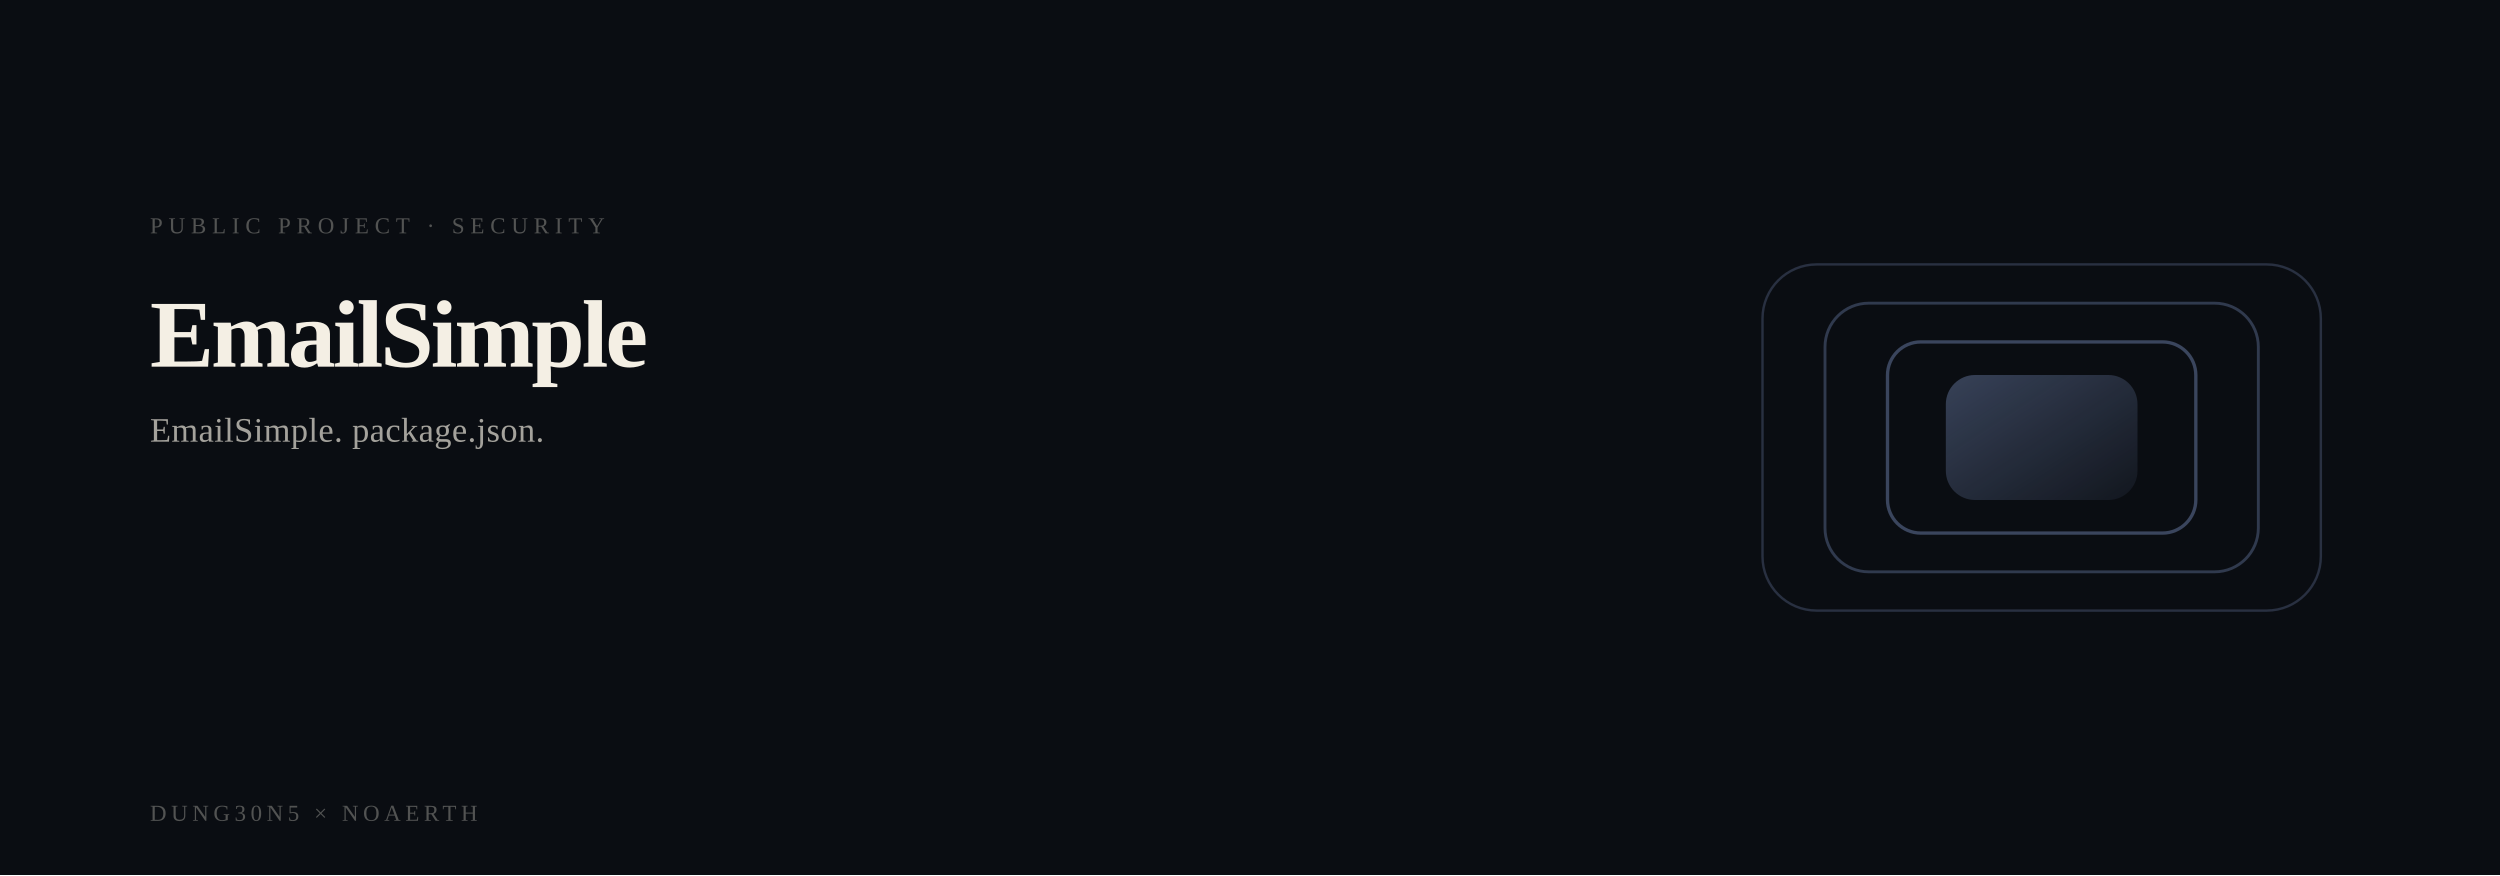
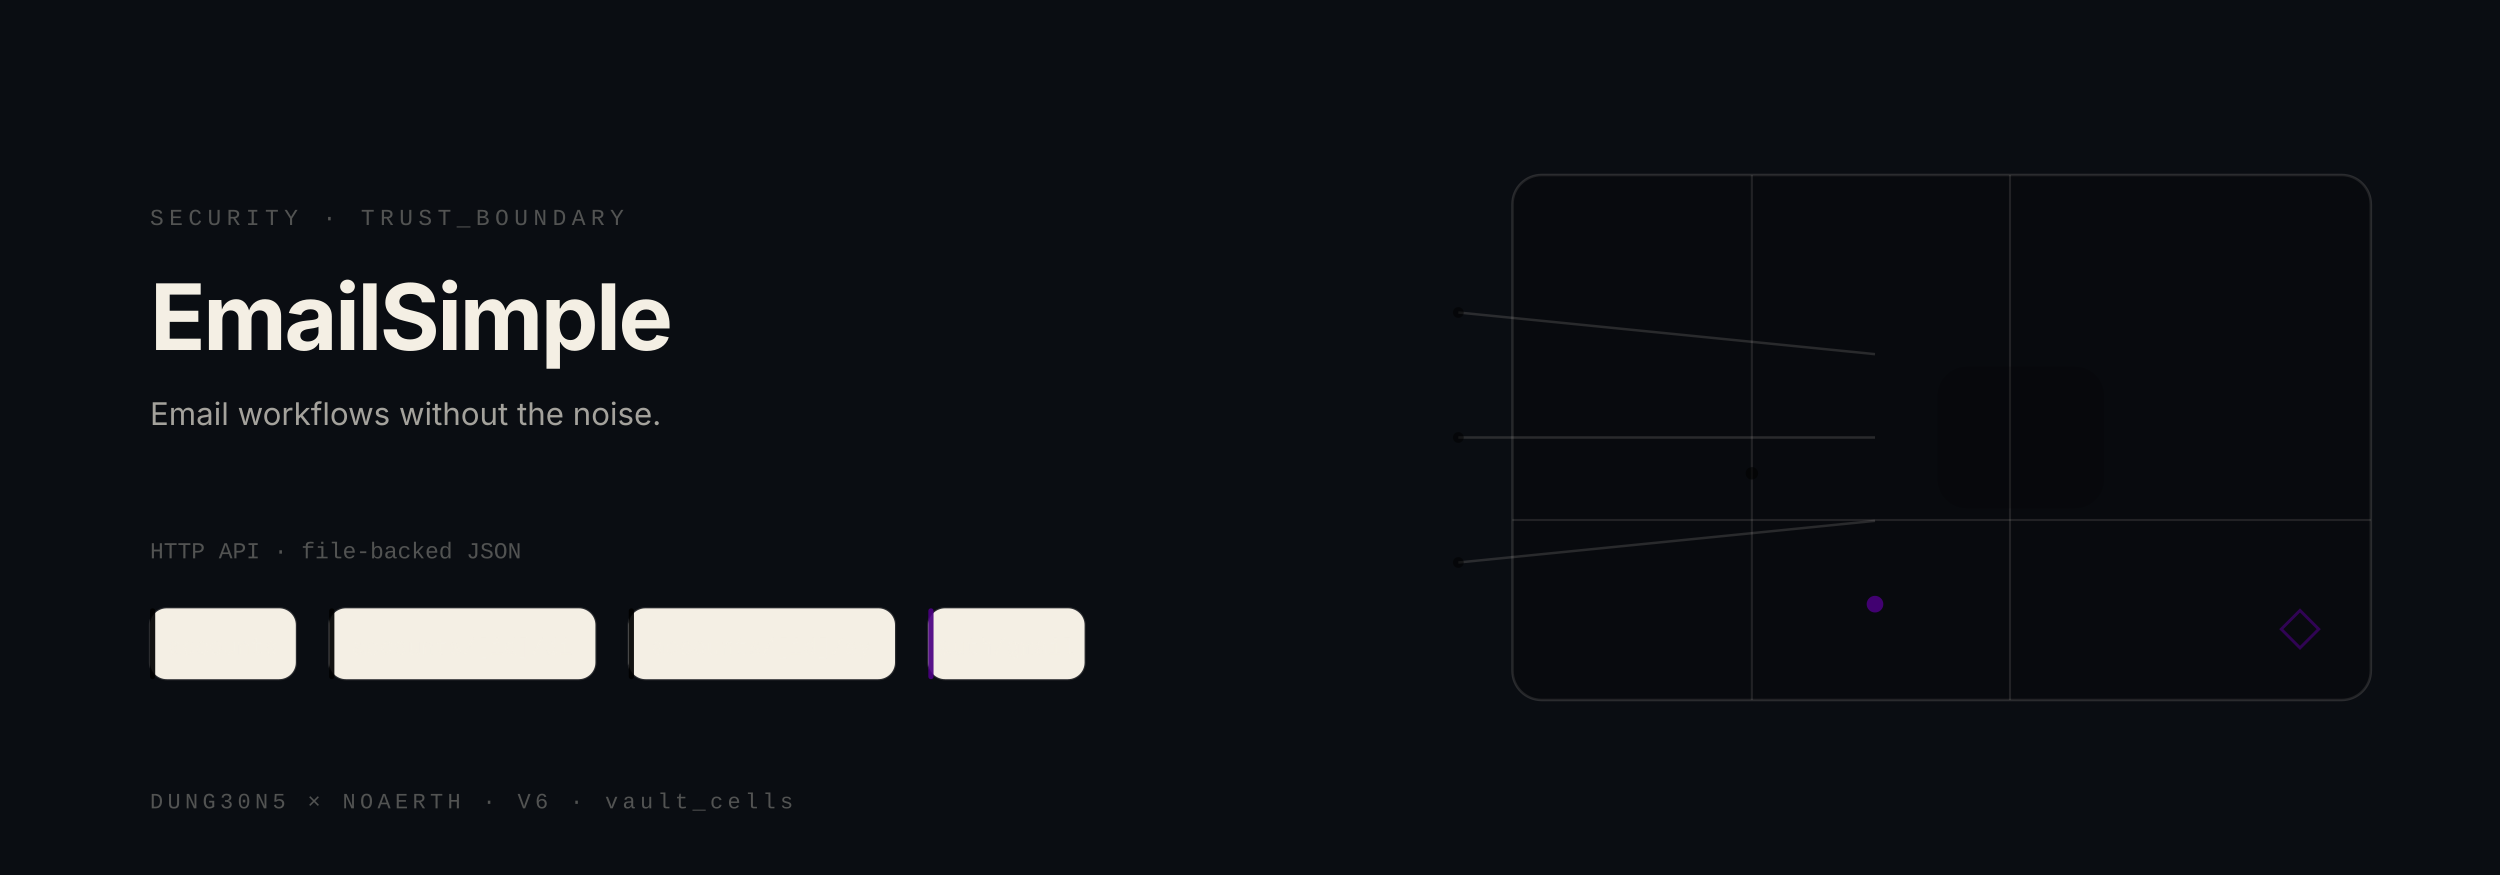
- <svg xmlns="http://www.w3.org/2000/svg" viewBox="0 0 1200 420" width="1200" height="420" role="img" aria-label="EmailSimple: gated channels passing through a sealed boundary. Motion depicts records cross a trust boundary, get validated, and are held or rejected.">
-   <defs>
-     <linearGradient id="hero-EmailSimple-dark-a" x1="0" y1="0" x2="1" y2="1">
-       <stop offset="0" stop-color="#8fa8e0" stop-opacity="0.85" />
-       <stop offset="1" stop-color="#8fa8e0" stop-opacity="0.15" />
-     </linearGradient>
-   </defs>
+ <svg xmlns="http://www.w3.org/2000/svg" viewBox="0 0 1200 420" width="1200" height="420" role="img" aria-label="EmailSimple: records cross a trust boundary, get validated, and are held or rejected">
  <rect width="1200" height="420" fill="#0a0d12" />
-   <rect x="906" y="164.12" width="148" height="91.76" rx="16" fill="none" stroke="#8fa8e0" stroke-width="1.60" opacity="0.36" />
-   <rect x="876" y="145.52" width="208" height="128.96" rx="21" fill="none" stroke="#8fa8e0" stroke-width="1.38" opacity="0.29" />
-   <rect x="846" y="126.92" width="268" height="166.16" rx="26" fill="none" stroke="#8fa8e0" stroke-width="1.16" opacity="0.23" />
-   <rect x="934" y="180" width="92" height="60" rx="14" fill="url(#hero-EmailSimple-dark-a)" opacity="0.40" />
-   <text x="72" y="112" fill="#f4efe44f" font-size="11" letter-spacing="2.8">PUBLIC PROJECT · SECURITY</text>
-   <text x="72" y="176" fill="#f4efe4" font-size="46" font-weight="660" letter-spacing="-1.4">EmailSimple</text>
-   <text x="72" y="212" fill="#f4efe4a8" font-size="16.5" letter-spacing="0.2">EmailSimple. package.json.</text>
-   <rect x="72" y="266" width="106" height="40" rx="9" fill="#f4efe4" fill-opacity="0.05" stroke="#f4efe424" stroke-width="1.1" opacity="0">
-     <animate attributeName="opacity" from="0" to="1" dur="0.5s" begin="0.50s" fill="freeze" />
-   </rect>
-   <rect x="72" y="266" width="2.5" height="40" rx="1.2" fill="#8fa8e0" opacity="0">
-     <animate attributeName="opacity" from="0" to="0.9" dur="0.5s" begin="0.50s" fill="freeze" />
-   </rect>
-   <text x="125" y="291" fill="#f4efe4" font-size="11.5" text-anchor="middle" font-family="ui-monospace,SFMono-Regular,Menlo,monospace" opacity="0">request<animate attributeName="opacity" from="0" to="1" dur="0.5s" begin="0.65s" fill="freeze" />
-   </text>
-   <rect x="194" y="266" width="106" height="40" rx="9" fill="#f4efe4" fill-opacity="0.05" stroke="#f4efe424" stroke-width="1.1" opacity="0">
-     <animate attributeName="opacity" from="0" to="1" dur="0.5s" begin="1.00s" fill="freeze" />
-   </rect>
-   <rect x="194" y="266" width="2.5" height="40" rx="1.2" fill="#8fa8e0" opacity="0">
-     <animate attributeName="opacity" from="0" to="0.9" dur="0.5s" begin="1.00s" fill="freeze" />
-   </rect>
-   <text x="247" y="291" fill="#f4efe4" font-size="11.5" text-anchor="middle" font-family="ui-monospace,SFMono-Regular,Menlo,monospace" opacity="0">authenticate<animate attributeName="opacity" from="0" to="1" dur="0.5s" begin="1.15s" fill="freeze" />
-   </text>
-   <rect x="316" y="266" width="106" height="40" rx="9" fill="#f4efe4" fill-opacity="0.05" stroke="#f4efe424" stroke-width="1.1" opacity="0">
-     <animate attributeName="opacity" from="0" to="1" dur="0.5s" begin="1.50s" fill="freeze" />
-   </rect>
-   <rect x="316" y="266" width="2.5" height="40" rx="1.2" fill="#8fa8e0" opacity="0">
-     <animate attributeName="opacity" from="0" to="0.9" dur="0.5s" begin="1.50s" fill="freeze" />
-   </rect>
-   <text x="369" y="291" fill="#f4efe4" font-size="11.5" text-anchor="middle" font-family="ui-monospace,SFMono-Regular,Menlo,monospace" opacity="0">authorise<animate attributeName="opacity" from="0" to="1" dur="0.5s" begin="1.65s" fill="freeze" />
-   </text>
-   <rect x="438" y="266" width="106" height="40" rx="9" fill="#f4efe4" fill-opacity="0.05" stroke="#f4efe424" stroke-width="1.1" opacity="0">
-     <animate attributeName="opacity" from="0" to="1" dur="0.5s" begin="2.00s" fill="freeze" />
-   </rect>
-   <rect x="438" y="266" width="2.5" height="40" rx="1.2" fill="#e7c27a" opacity="0">
-     <animate attributeName="opacity" from="0" to="0.9" dur="0.5s" begin="2.00s" fill="freeze" />
-   </rect>
-   <text x="491" y="291" fill="#f4efe4" font-size="11.5" text-anchor="middle" font-family="ui-monospace,SFMono-Regular,Menlo,monospace" opacity="0">record<animate attributeName="opacity" from="0" to="1" dur="0.5s" begin="2.15s" fill="freeze" />
-   </text>
-   <rect x="560" y="266" width="106" height="40" rx="9" fill="#f4efe4" fill-opacity="0.05" stroke="#f4efe424" stroke-width="1.1" opacity="0">
-     <animate attributeName="opacity" from="0" to="1" dur="0.5s" begin="2.50s" fill="freeze" />
-   </rect>
-   <rect x="560" y="266" width="2.5" height="40" rx="1.2" fill="#e0796b" opacity="0">
-     <animate attributeName="opacity" from="0" to="0.9" dur="0.5s" begin="2.50s" fill="freeze" />
-   </rect>
-   <text x="613" y="291" fill="#f4efe4" font-size="11.5" text-anchor="middle" font-family="ui-monospace,SFMono-Regular,Menlo,monospace" opacity="0">reject<animate attributeName="opacity" from="0" to="1" dur="0.5s" begin="2.65s" fill="freeze" />
-   </text>
-   <text x="72" y="394" fill="#f4efe44f" font-size="11" letter-spacing="2.2">DUNG30N5 × NOAERTH</text>
+   <text x="72" y="108" font-family="ui-monospace, SFMono-Regular, Menlo, Monaco, Consolas, 'Liberation Mono', monospace" font-size="11" letter-spacing="2.6" fill="#f4efe44f">SECURITY · TRUST_BOUNDARY</text>
+   <text x="72" y="168" font-family="-apple-system, BlinkMacSystemFont, 'Segoe UI', Inter, Helvetica, Arial, sans-serif" font-size="44" font-weight="660" letter-spacing="-1.2" fill="#f4efe4">EmailSimple</text>
+   <text x="72" y="204" font-family="-apple-system, BlinkMacSystemFont, 'Segoe UI', Inter, Helvetica, Arial, sans-serif" font-size="15" fill="#f4efe4a8">Email workflows without the noise.</text>
+   <text x="72" y="268" font-family="ui-monospace, SFMono-Regular, Menlo, Monaco, Consolas, 'Liberation Mono', monospace" font-size="11" fill="#f4efe44f">HTTP API · file-backed JSON</text>
+   <rect x="72.0" y="292.0" width="70.0" height="34.0" rx="8" fill="#f4efe4" stroke="#f4efe424" stroke-width="1.1" />
+   <rect x="72.0" y="292.0" width="2.5" height="34.0" rx="1.2" fill="amber" opacity="0.92" />
+   <text x="107.0" y="314" font-family="ui-monospace, SFMono-Regular, Menlo, Monaco, Consolas, 'Liberation Mono', monospace" font-size="11" fill="#f4efe4" fill-opacity="0.82" text-anchor="middle">accounts</text>
+   <rect x="158.0" y="292.0" width="127.8" height="34.0" rx="8" fill="#f4efe4" stroke="#f4efe424" stroke-width="1.1" />
+   <rect x="158.0" y="292.0" width="2.5" height="34.0" rx="1.2" fill="amber" opacity="0.92" />
+   <text x="221.9" y="314" font-family="ui-monospace, SFMono-Regular, Menlo, Monaco, Consolas, 'Liberation Mono', monospace" font-size="11" fill="#f4efe4" fill-opacity="0.82" text-anchor="middle">accounts/[id]/di</text>
+   <rect x="301.8" y="292.0" width="127.8" height="34.0" rx="8" fill="#f4efe4" stroke="#f4efe424" stroke-width="1.1" />
+   <rect x="301.8" y="292.0" width="2.5" height="34.0" rx="1.2" fill="amber" opacity="0.92" />
+   <text x="365.7" y="314" font-family="ui-monospace, SFMono-Regular, Menlo, Monaco, Consolas, 'Liberation Mono', monospace" font-size="11" fill="#f4efe4" fill-opacity="0.82" text-anchor="middle">accounts/[id]/sy</text>
+   <rect x="445.6" y="292.0" width="75.0" height="34.0" rx="8" fill="#f4efe4" stroke="#f4efe424" stroke-width="1.1" />
+   <rect x="445.6" y="292.0" width="2.5" height="34.0" rx="1.2" fill="indigo" opacity="0.92" />
+   <text x="483.1" y="314" font-family="ui-monospace, SFMono-Regular, Menlo, Monaco, Consolas, 'Liberation Mono', monospace" font-size="11" fill="#f4efe4" fill-opacity="0.82" text-anchor="middle">auth/gmail</text>
+   <rect x="726.0" y="84.0" width="412.0" height="252.0" rx="14" fill="amber" fill-opacity="0.03" />
+   <line x1="740.0" y1="85.0" x2="1124.0" y2="85.0" stroke="amber" stroke-width="1.6" opacity="0.4" />
+   <rect x="726.0" y="84.0" width="412.0" height="252.0" rx="14" fill="none" stroke="#f4efe424" stroke-width="1.2" />
+   <line x1="840.9" y1="84.0" x2="840.9" y2="336.0" stroke="#f4efe424" stroke-width="1" />
+   <line x1="964.8" y1="84.0" x2="964.8" y2="336.0" stroke="#f4efe424" stroke-width="1" />
+   <line x1="726.0" y1="249.6" x2="1138.0" y2="249.6" stroke="#f4efe424" stroke-width="1" />
+   <circle cx="840.9" cy="227.2" r="3" fill="amber" opacity="0.55" />
+   <rect x="726.0" y="84.0" width="412.0" height="252.0" rx="14" fill="#000" fill-opacity="0.22" />
+   <path d="M1095.0 302.0 l9 -9 l9 9 l-9 9 z" fill="none" stroke="indigo" stroke-width="1.4" opacity="0.6" />
+   <rect x="820" y="96" width="300" height="228" rx="20" fill="none" stroke="amber" stroke-width="1.6" opacity="0.42" />
+   <circle cx="970.0" cy="210.0" r="74.0" fill="none" stroke="amber" stroke-width="1.1" opacity="0.28" />
+   <rect x="930" y="176" width="80" height="68" rx="14" fill="amber" opacity="0.16" />
+   <line x1="700" y1="150" x2="900" y2="170" stroke="#f4efe424" stroke-width="1.2" />
+   <circle cx="700.0" cy="150.0" r="2.6" fill="amber" opacity="0.5" />
+   <line x1="700" y1="210" x2="900" y2="210" stroke="#f4efe424" stroke-width="1.2" />
+   <circle cx="700.0" cy="210.0" r="2.6" fill="amber" opacity="0.5" />
+   <line x1="700" y1="270" x2="900" y2="250" stroke="#f4efe424" stroke-width="1.2" />
+   <circle cx="700.0" cy="270.0" r="2.6" fill="amber" opacity="0.5" />
+   <circle cx="900" cy="290" r="4" fill="indigo" opacity="0.85" />
+   <text x="72" y="388" font-family="ui-monospace, SFMono-Regular, Menlo, Monaco, Consolas, 'Liberation Mono', monospace" font-size="10.5" letter-spacing="2.1" fill="#f4efe44f">DUNG30N5 × NOAERTH · V6 · vault_cells</text>
</svg>
